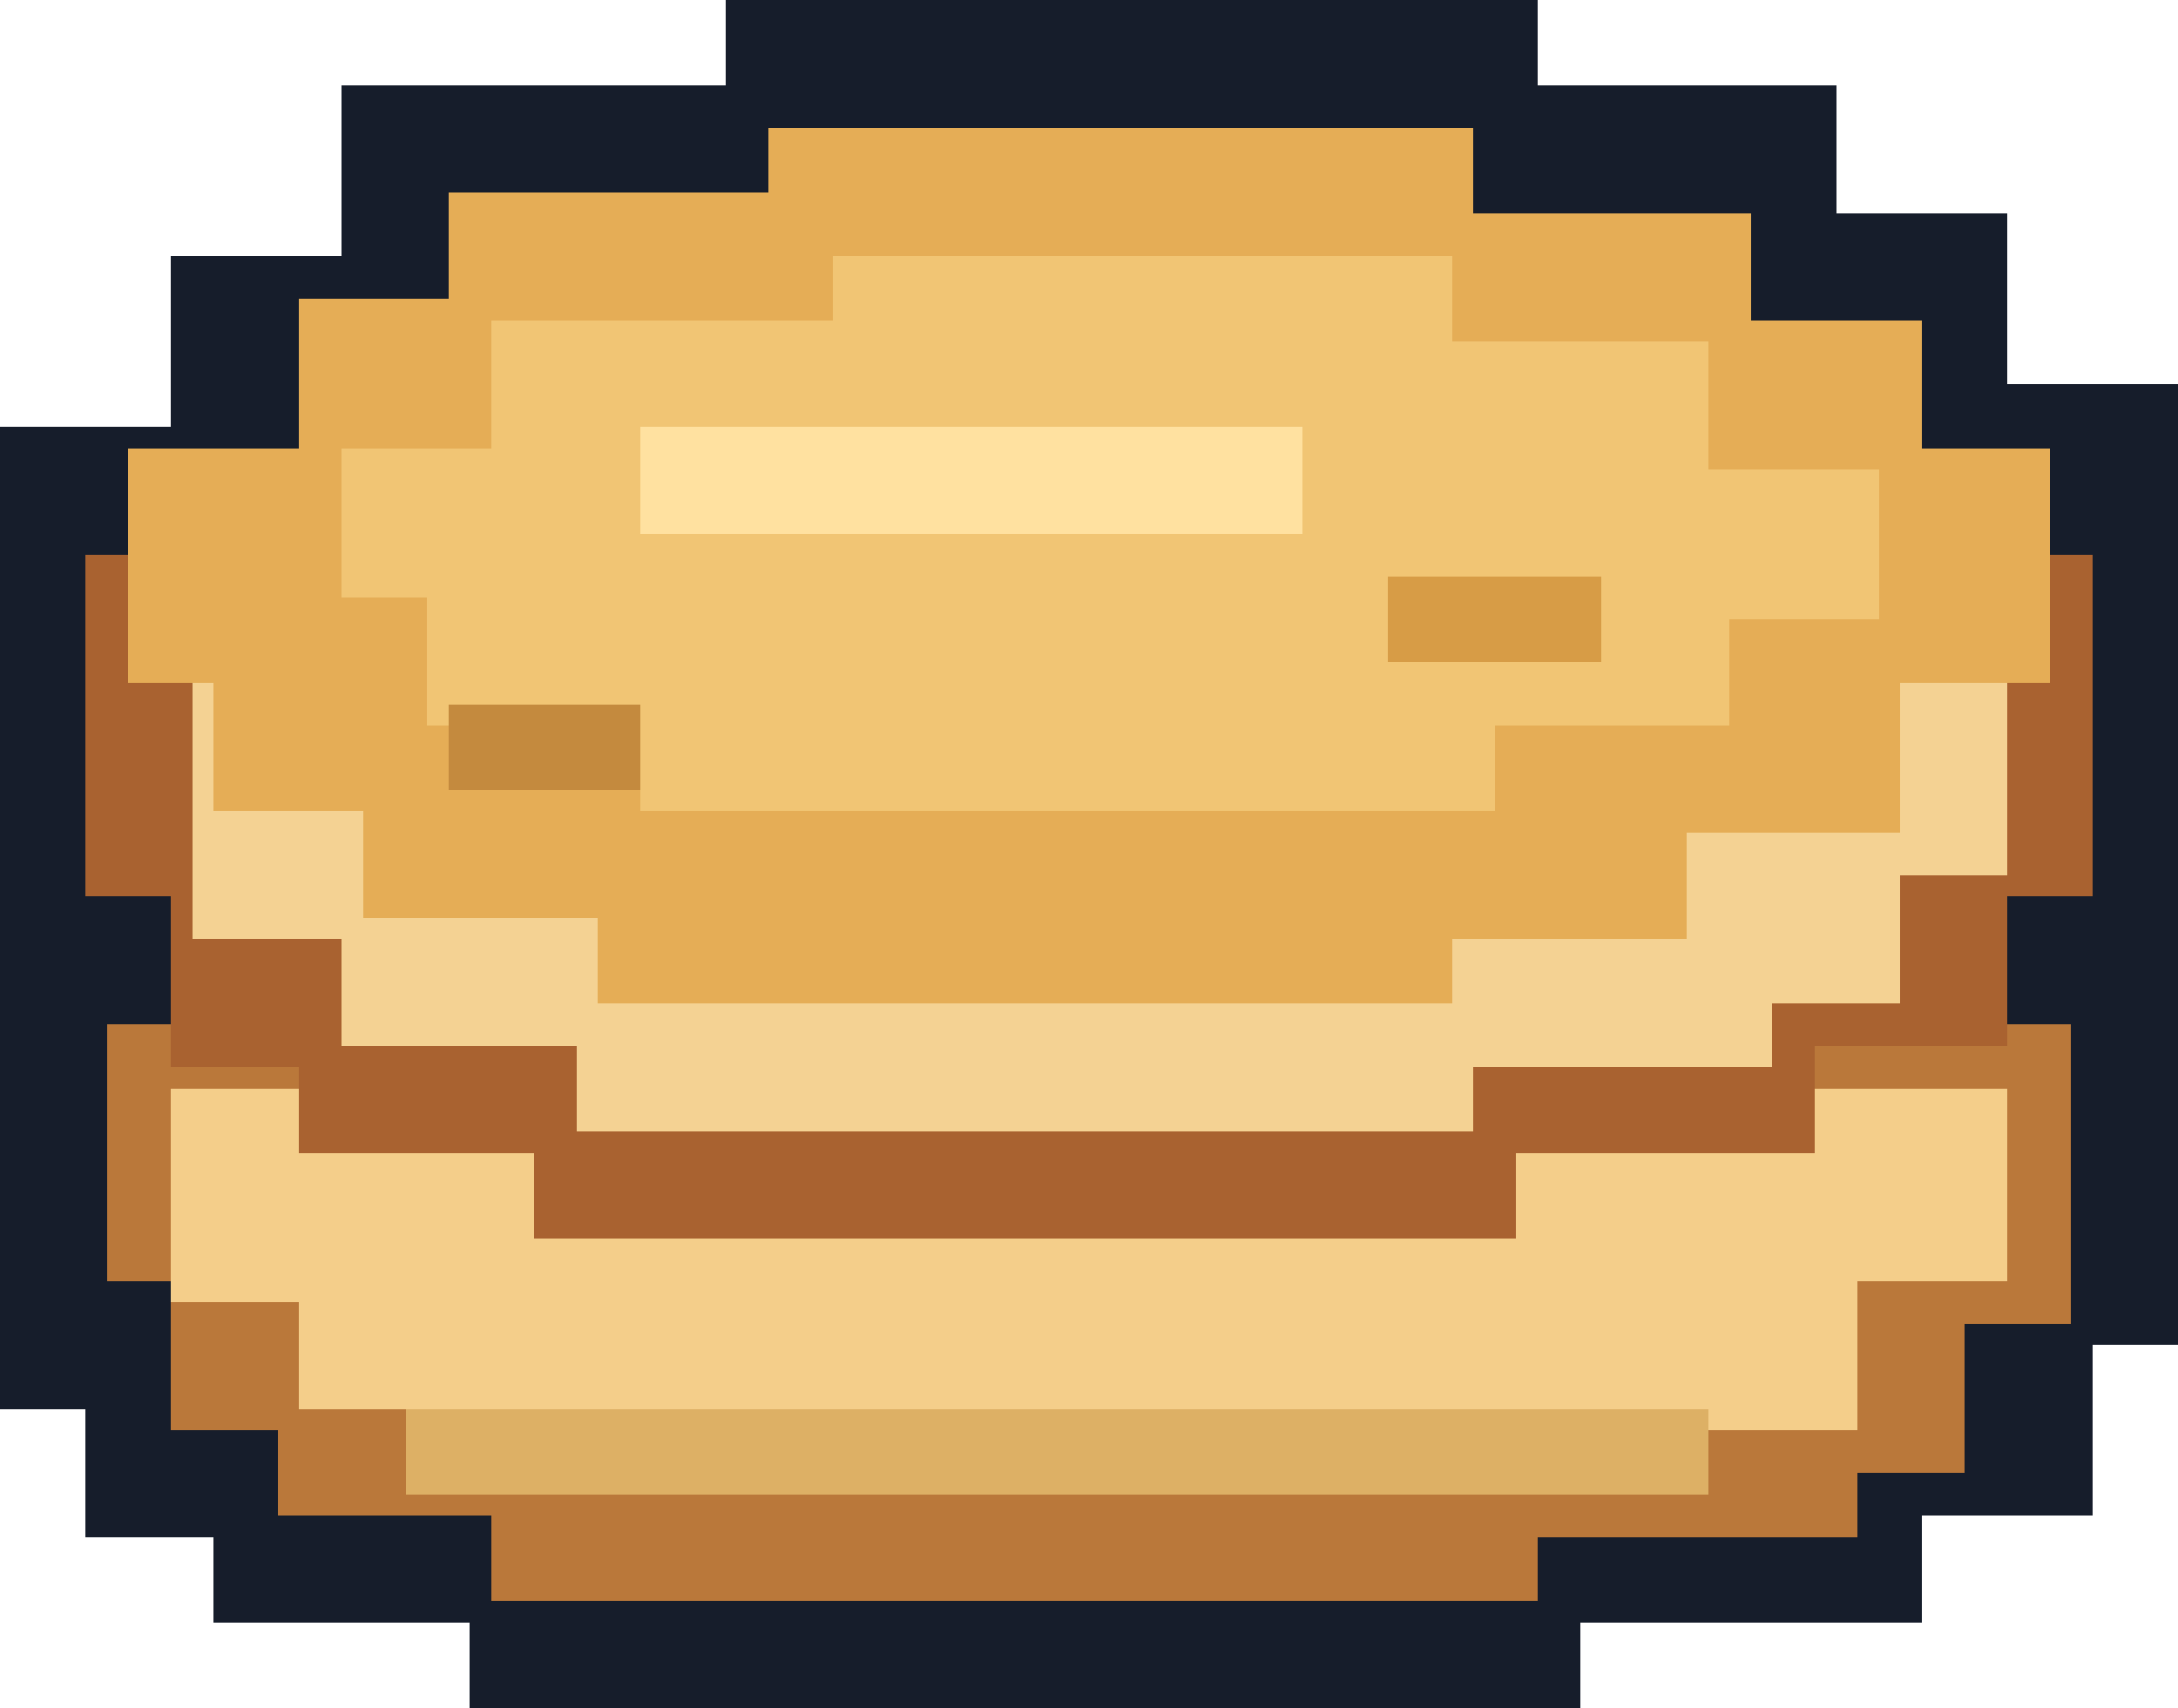
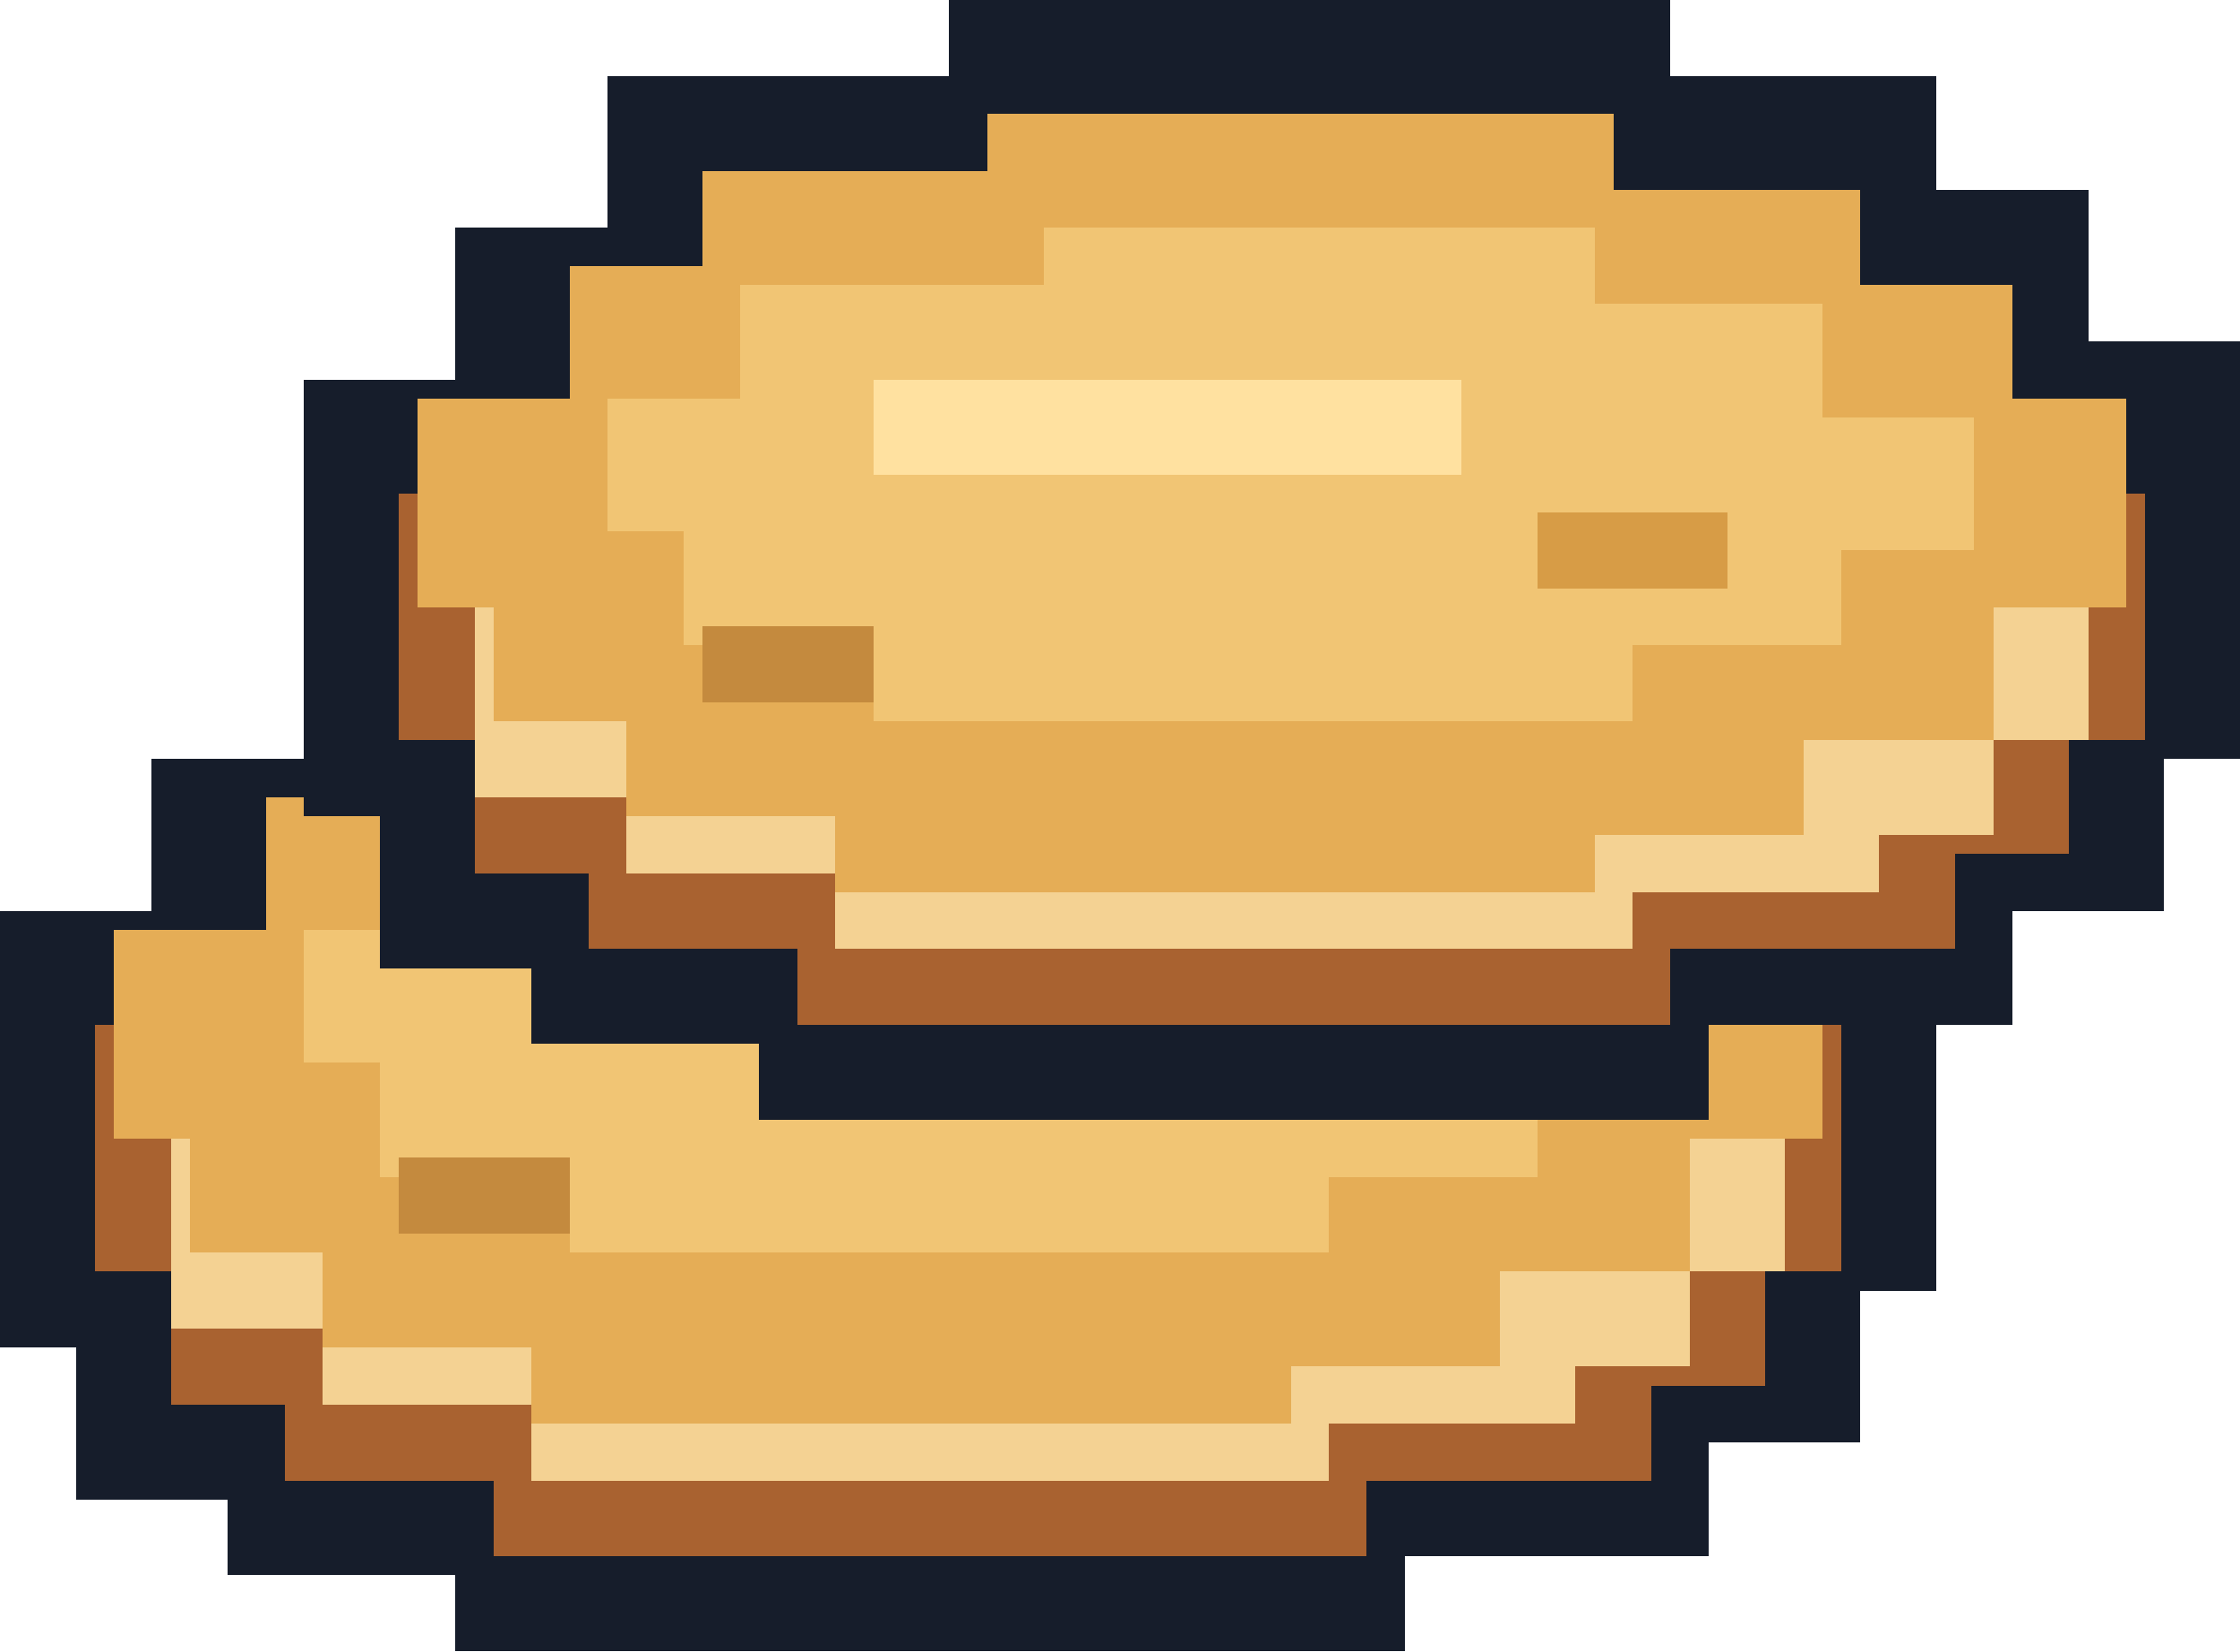
- <svg xmlns="http://www.w3.org/2000/svg" width="102" height="80" viewBox="14 29 102 80" shape-rendering="crispEdges">
-   <path d="M14 49H22V41H30V33H48V29H86V33H100V39H108V47H116V92H112V100H104V105H88V109H36V105H24V101H18V95H14Z" fill="#161d2b" />
-   <path d="M19 77H111V91H106V98H101V101H86V104H37V100H27V96H22V89H19Z" fill="#ba783a" />
-   <path d="M22 80H108V89H101V96H85V99H39V95H28V90H22Z" fill="#f4ce8a" />
-   <rect x="33" y="95" width="61" height="4" fill="#ddb065" />
-   <path d="M18 55H112V71H108V78H99V83H85V87H39V83H28V79H22V71H18Z" fill="#a96230" />
-   <path d="M23 60H108V70H103V76H97V79H83V82H41V78H30V73H23Z" fill="#f4d293" />
-   <path d="M20 50H28V43H35V38H50V35H83V39H96V44H104V50H110V61H103V68H93V73H82V76H42V72H31V67H24V61H20Z" fill="#e5ad56" />
-   <path d="M30 50H37V44H53V41H82V45H94V51H102V58H95V63H84V67H44V63H34V57H30Z" fill="#f1c574" />
-   <rect x="44" y="49" width="31" height="5" fill="#ffe1a0" />
-   <rect x="79" y="56" width="10" height="4" fill="#d79c46" />
-   <rect x="35" y="62" width="9" height="4" fill="#c48a3e" />
+ <svg xmlns="http://www.w3.org/2000/svg" width="118" height="87" viewBox="6 29 118 87" shape-rendering="crispEdges">
+   <g transform="translate(-8 28)">
+     <path d="M14 49H22V41H30V33H48V29H86V33H100V39H108V47H116V69H112V77H104V83H88V88H38V84H26V80H18V72H14Z" fill="#161d2b" />
+     <path d="M19 55H111V68H107V74H101V79H86V83H40V79H29V75H23V68H19Z" fill="#a96230" />
+     <path d="M23 60H108V68H103V73H97V76H84V79H42V75H31V71H23Z" fill="#f4d293" />
+     <path d="M20 50H28V43H35V38H50V35H83V39H96V44H104V50H110V61H103V68H93V73H82V76H42V72H31V67H24V61H20Z" fill="#e5ad56" />
+     <path d="M30 50H37V44H53V41H82V45H94V51H102V58H95V63H84V67H44V63H34V57H30Z" fill="#f1c574" />
+     <rect x="44" y="49" width="31" height="5" fill="#ffe1a0" />
+     <rect x="79" y="56" width="10" height="4" fill="#d79c46" />
+     <rect x="35" y="62" width="9" height="4" fill="#c48a3e" />
+   </g>
+   <g transform="translate(8 0)">
+     <path d="M14 49H22V41H30V33H48V29H86V33H100V39H108V47H116V69H112V77H104V83H88V88H38V84H26V80H18V72H14Z" fill="#161d2b" />
+     <path d="M19 55H111V68H107V74H101V79H86V83H40V79H29V75H23V68H19Z" fill="#a96230" />
+     <path d="M23 60H108V68H103V73H97V76H84V79H42V75H31V71H23Z" fill="#f4d293" />
+     <path d="M20 50H28V43H35V38H50V35H83V39H96V44H104V50H110V61H103V68H93V73H82V76H42V72H31V67H24V61H20Z" fill="#e5ad56" />
+     <path d="M30 50H37V44H53V41H82V45H94V51H102V58H95V63H84V67H44V63H34V57H30Z" fill="#f1c574" />
+     <rect x="44" y="49" width="31" height="5" fill="#ffe1a0" />
+     <rect x="79" y="56" width="10" height="4" fill="#d79c46" />
+     <rect x="35" y="62" width="9" height="4" fill="#c48a3e" />
+   </g>
</svg>
